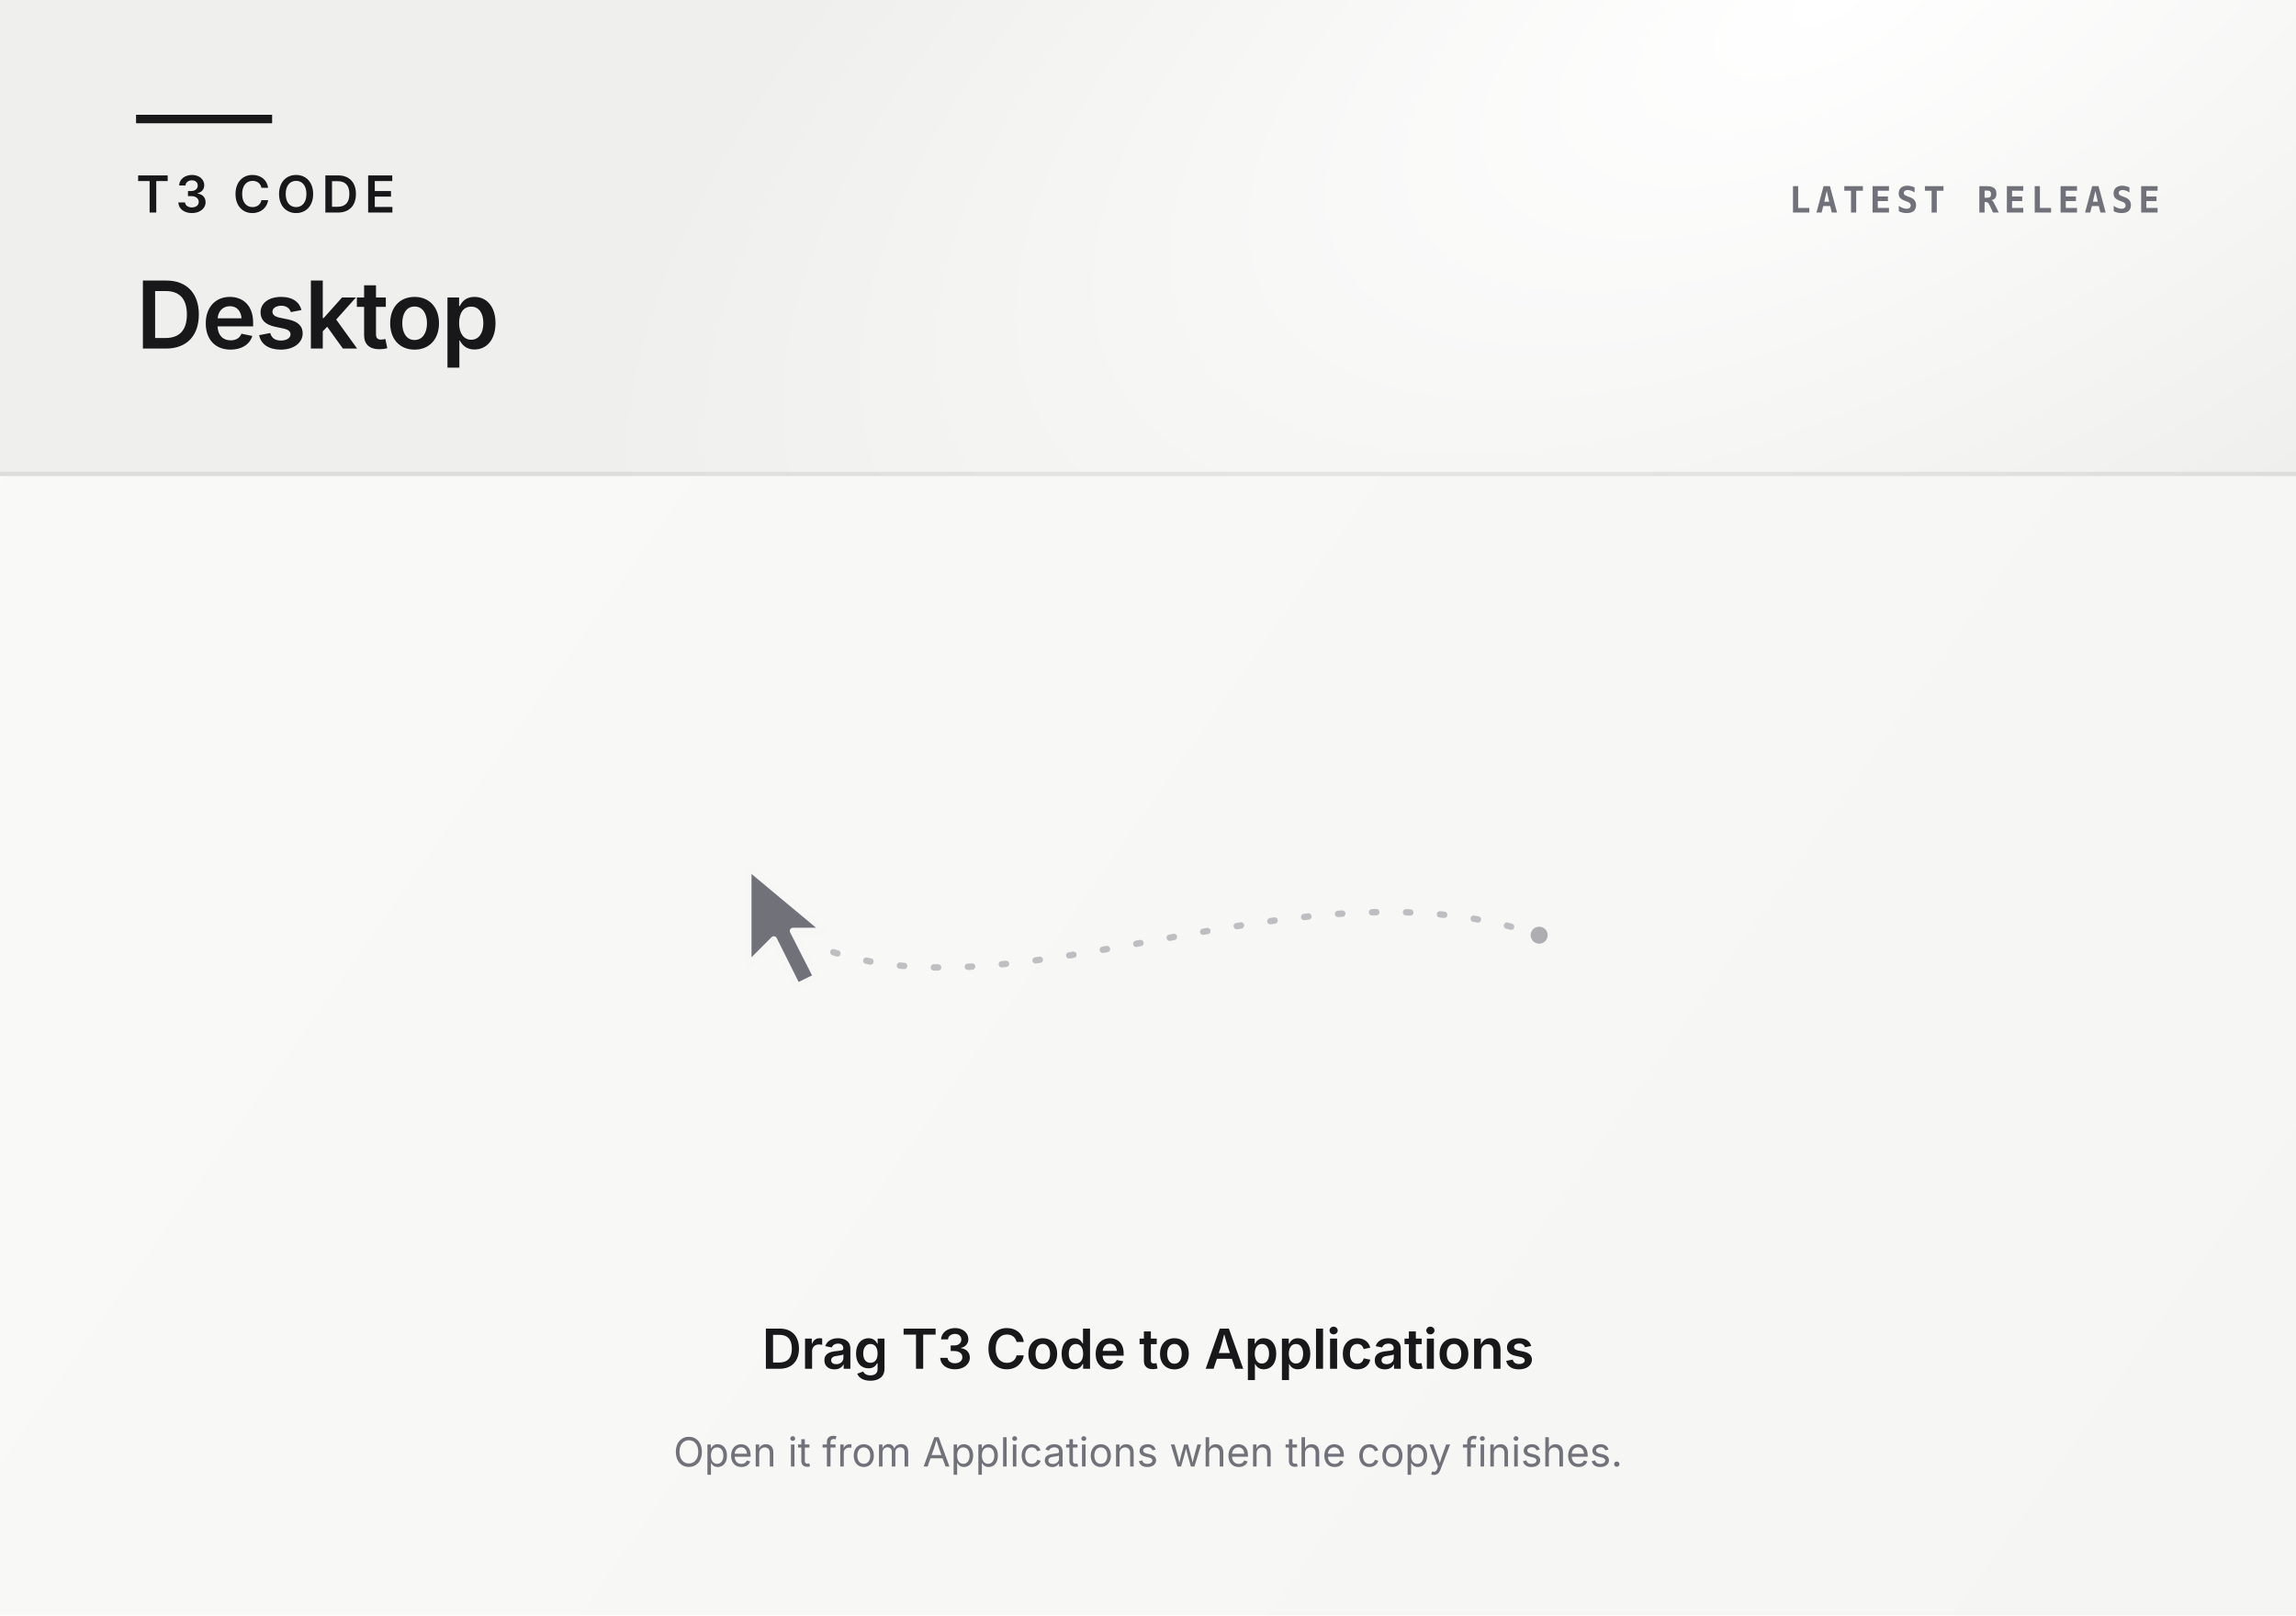
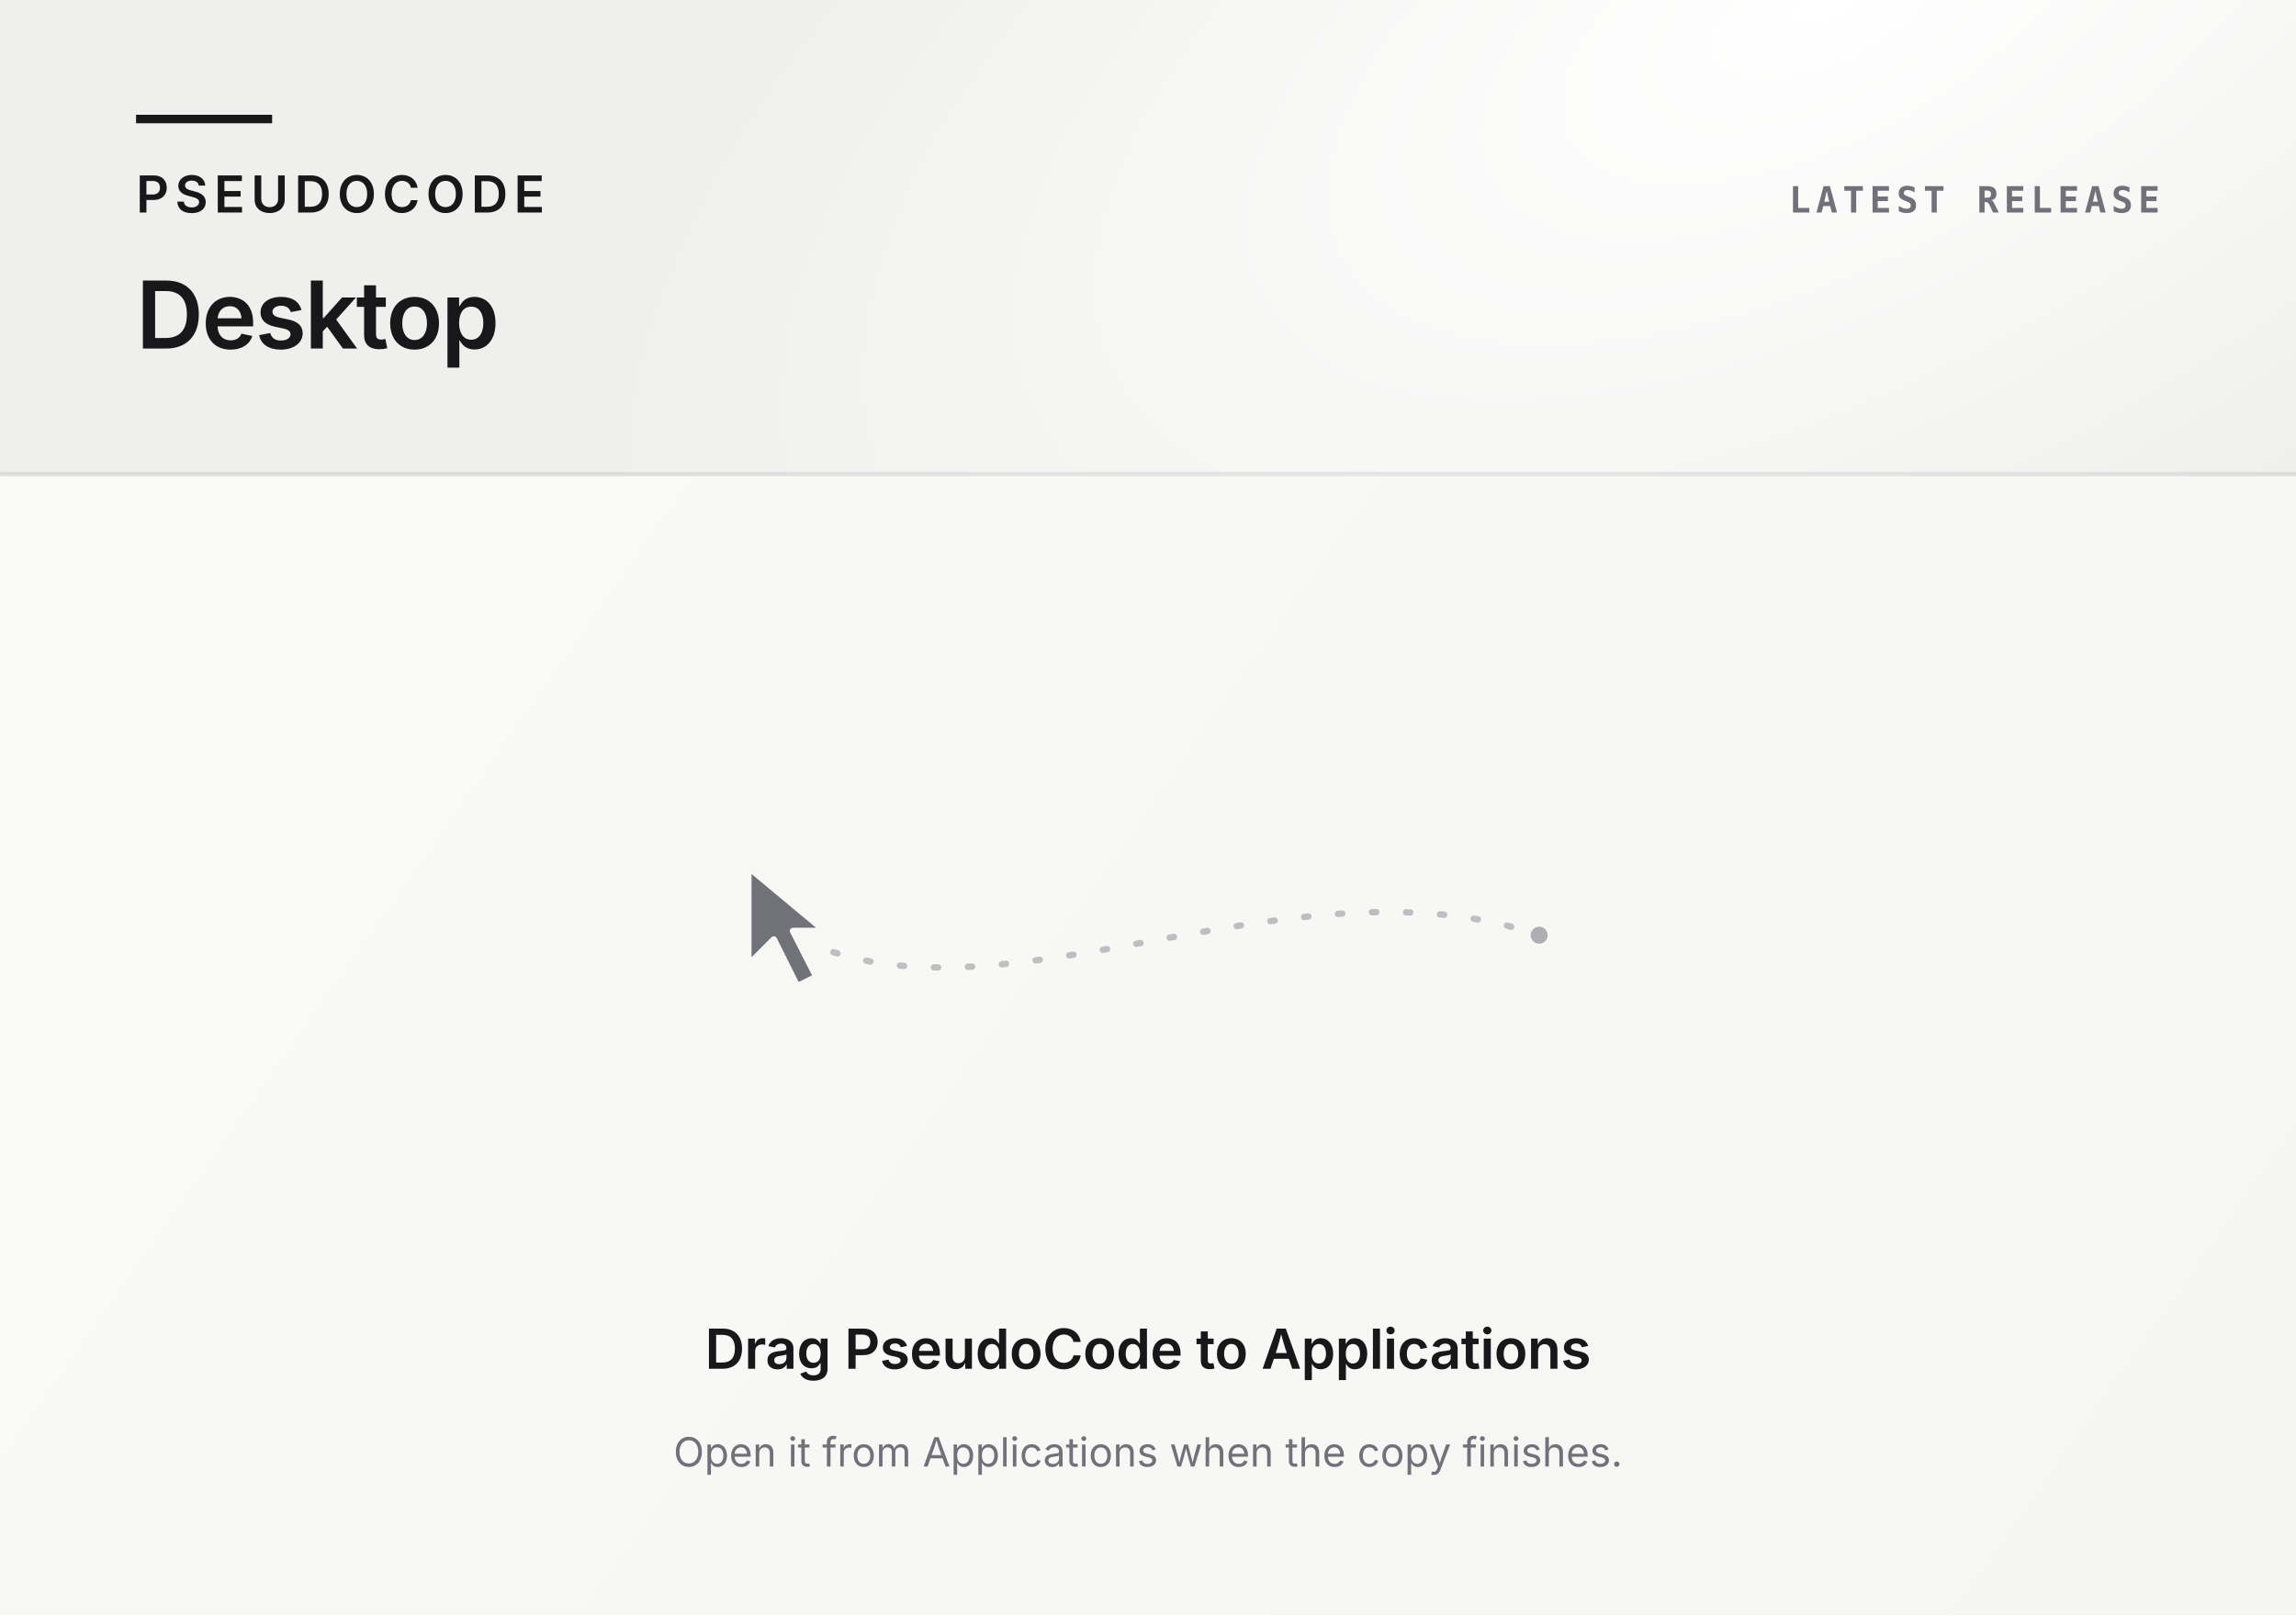
<svg xmlns="http://www.w3.org/2000/svg" width="1080" height="760" viewBox="0 0 540 380" fill="none">
  <defs>
    <linearGradient id="latest-surface" x1="0" y1="0" x2="540" y2="380" gradientUnits="userSpaceOnUse">
      <stop stop-color="#FAFAF9" />
      <stop offset="1" stop-color="#F5F5F4" />
    </linearGradient>
    <radialGradient id="latest-light" cx="0" cy="0" r="1" gradientUnits="userSpaceOnUse" gradientTransform="translate(430 0) rotate(152) scale(320 150)">
      <stop stop-color="#FFFFFF" />
      <stop offset="1" stop-color="#FFFFFF" stop-opacity="0" />
    </radialGradient>
  </defs>
  <rect width="540" height="380" fill="url(#latest-surface)" />
  <rect width="540" height="112" fill="#EFEFED" />
  <rect width="540" height="112" fill="url(#latest-light)" />
  <path d="M0 111.5H540" stroke="#18181B" stroke-opacity="0.08" />
  <path d="M32 28H64" stroke="#18181B" stroke-width="2" />
  <g font-family="-apple-system, BlinkMacSystemFont, sans-serif" fill="#18181B">
-     <text x="32" y="50" font-size="12" font-weight="600" letter-spacing="1.4">T3 CODE</text>
+     <text x="32" y="50" font-size="12" font-weight="600" letter-spacing="1.4">PSEUDOCODE</text>
    <text x="32" y="82" font-size="22" font-weight="600" letter-spacing="-0.45">Desktop</text>
    <text x="508" y="50" text-anchor="end" font-family="ui-monospace, SFMono-Regular, Menlo, monospace" font-size="8.5" font-weight="600" letter-spacing="1.2" fill="#71717A">LATEST RELEASE</text>
  </g>
  <path d="M196 224C242 239 307 201 362 220" stroke="#71717A" stroke-width="1.5" stroke-linecap="round" stroke-dasharray="1 7" opacity="0.42" />
  <circle cx="362" cy="220" r="2" fill="#71717A" opacity="0.55" />
  <path d="M176 204V227L182 221L187.5 232L192 229.8L186.5 219H194L176 204Z" fill="#71717A" stroke="#F7F7F5" stroke-width="1.5" stroke-linejoin="round" />
  <g font-family="-apple-system, BlinkMacSystemFont, sans-serif" text-anchor="middle">
-     <text x="270" y="322" font-size="13" font-weight="600" letter-spacing="-0.1" fill="#18181B">Drag T3 Code to Applications</text>
+     <text x="270" y="322" font-size="13" font-weight="600" letter-spacing="-0.1" fill="#18181B">Drag PseudoCode to Applications</text>
    <text x="270" y="345" font-size="9.5" fill="#71717A">Open it from Applications when the copy finishes.</text>
  </g>
</svg>
